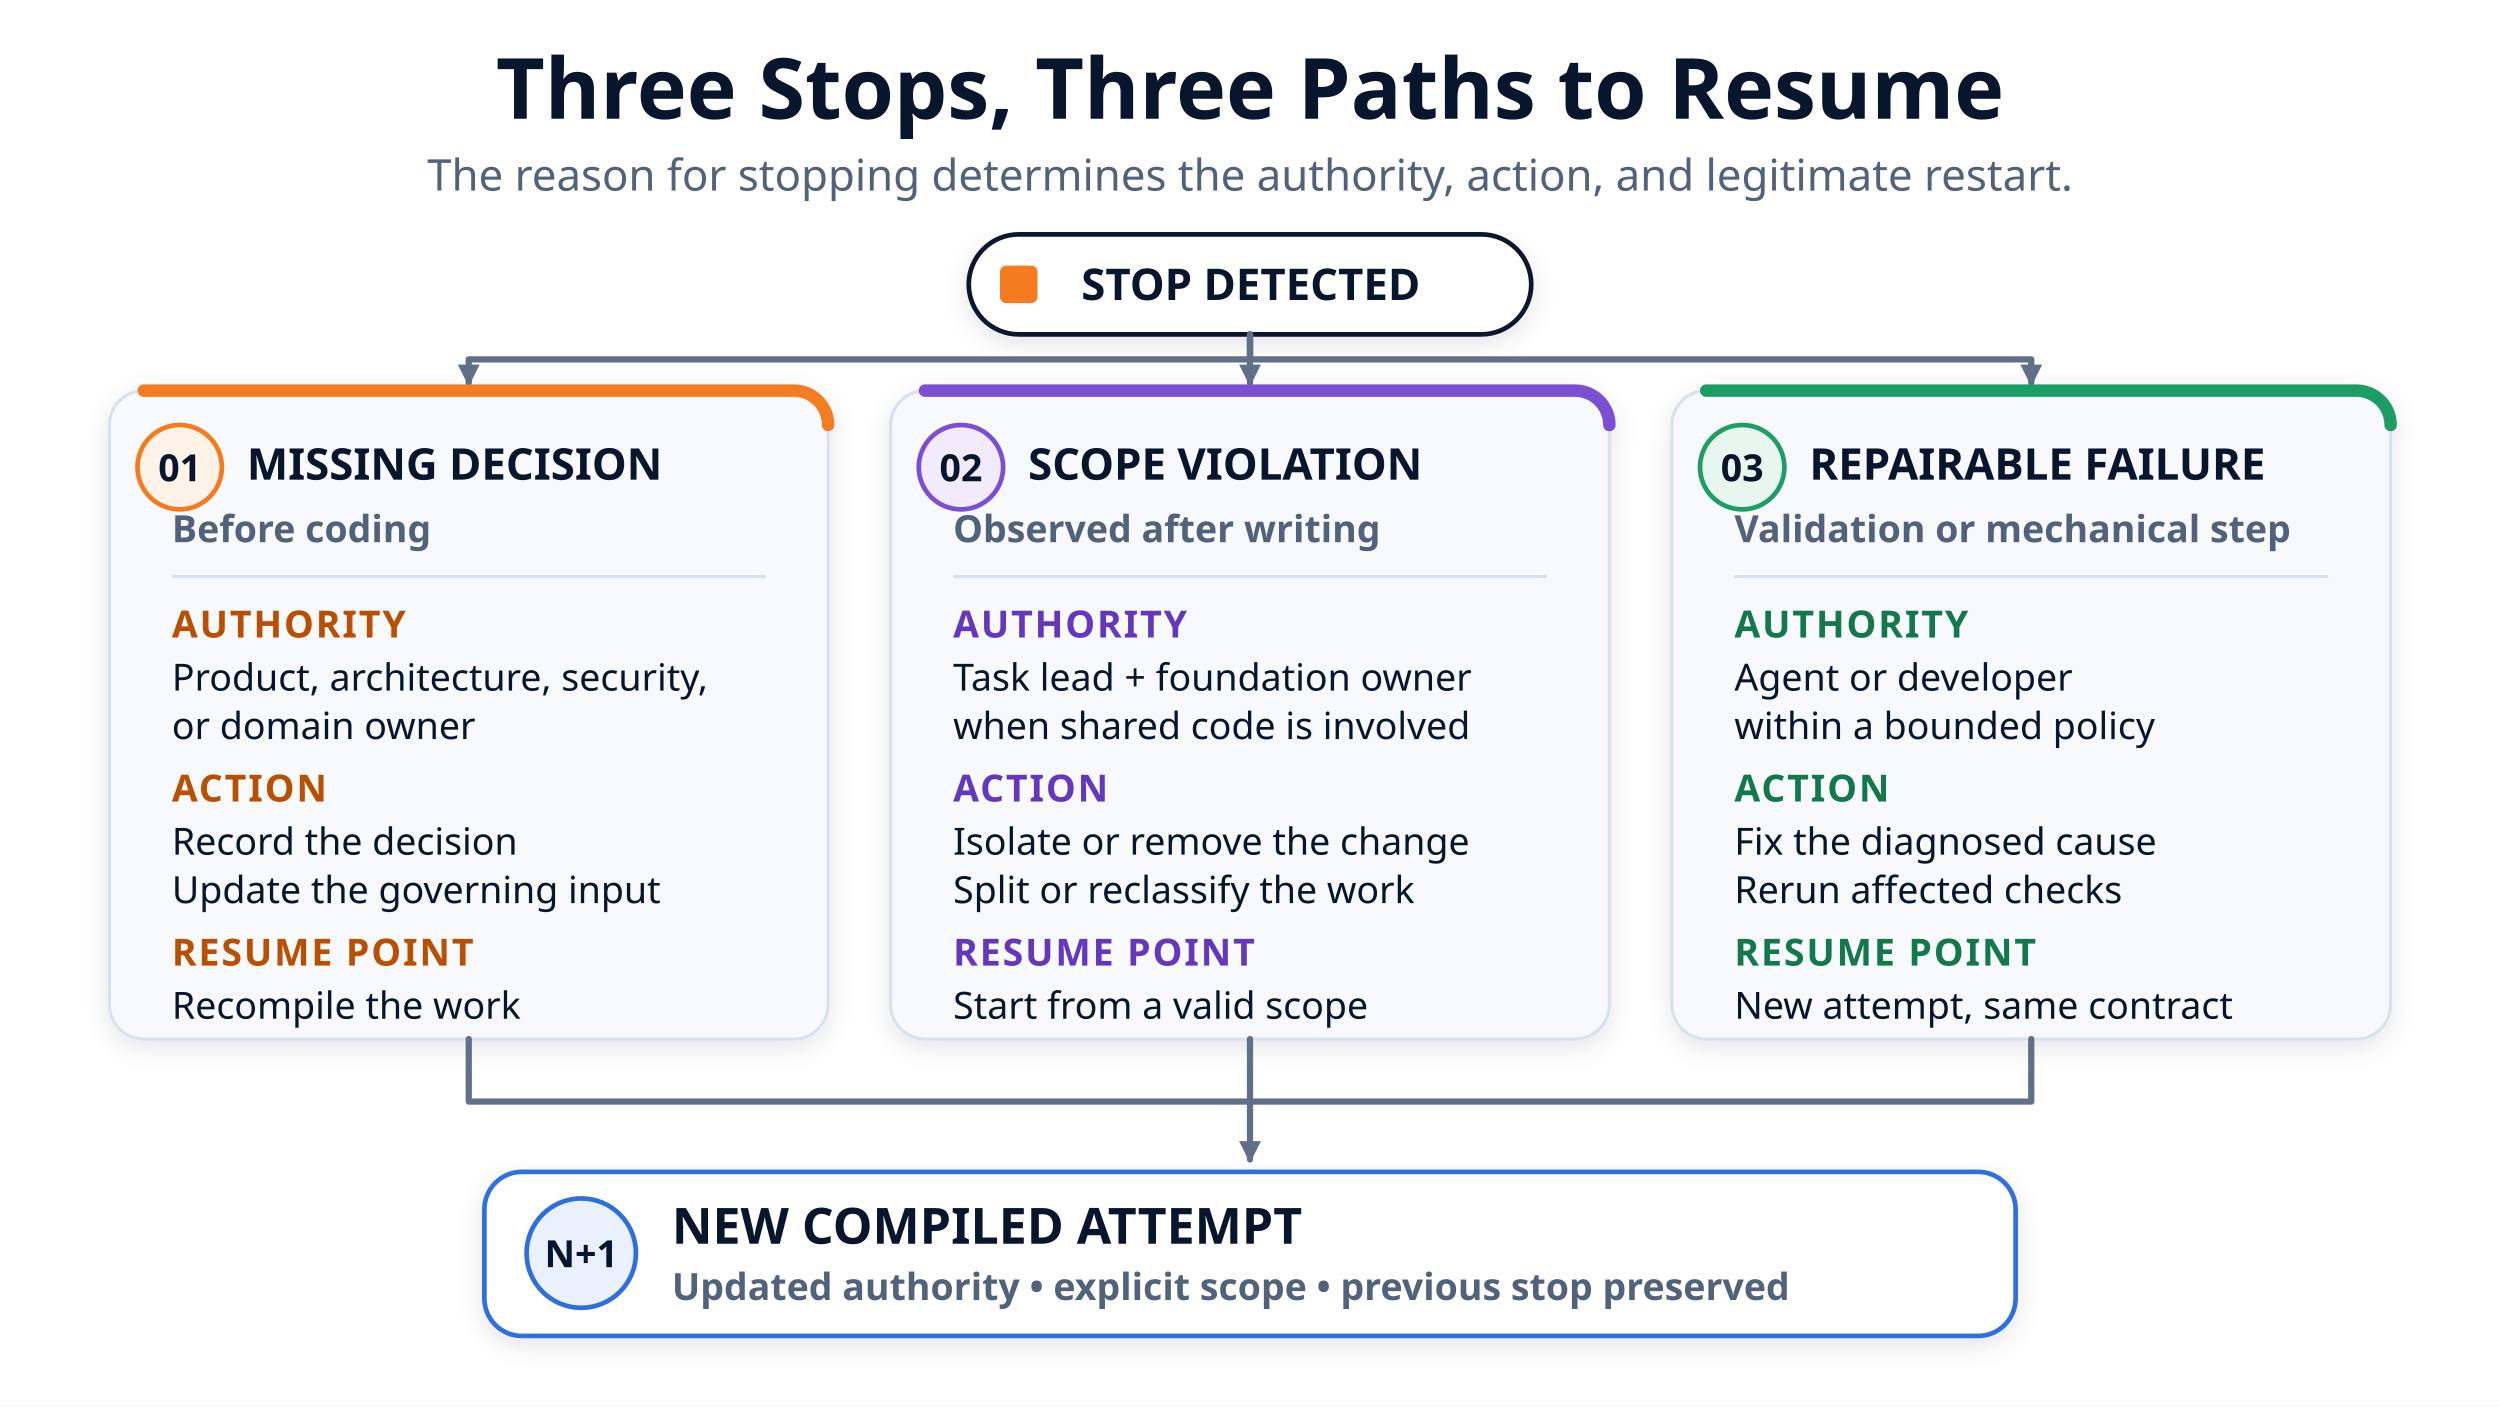
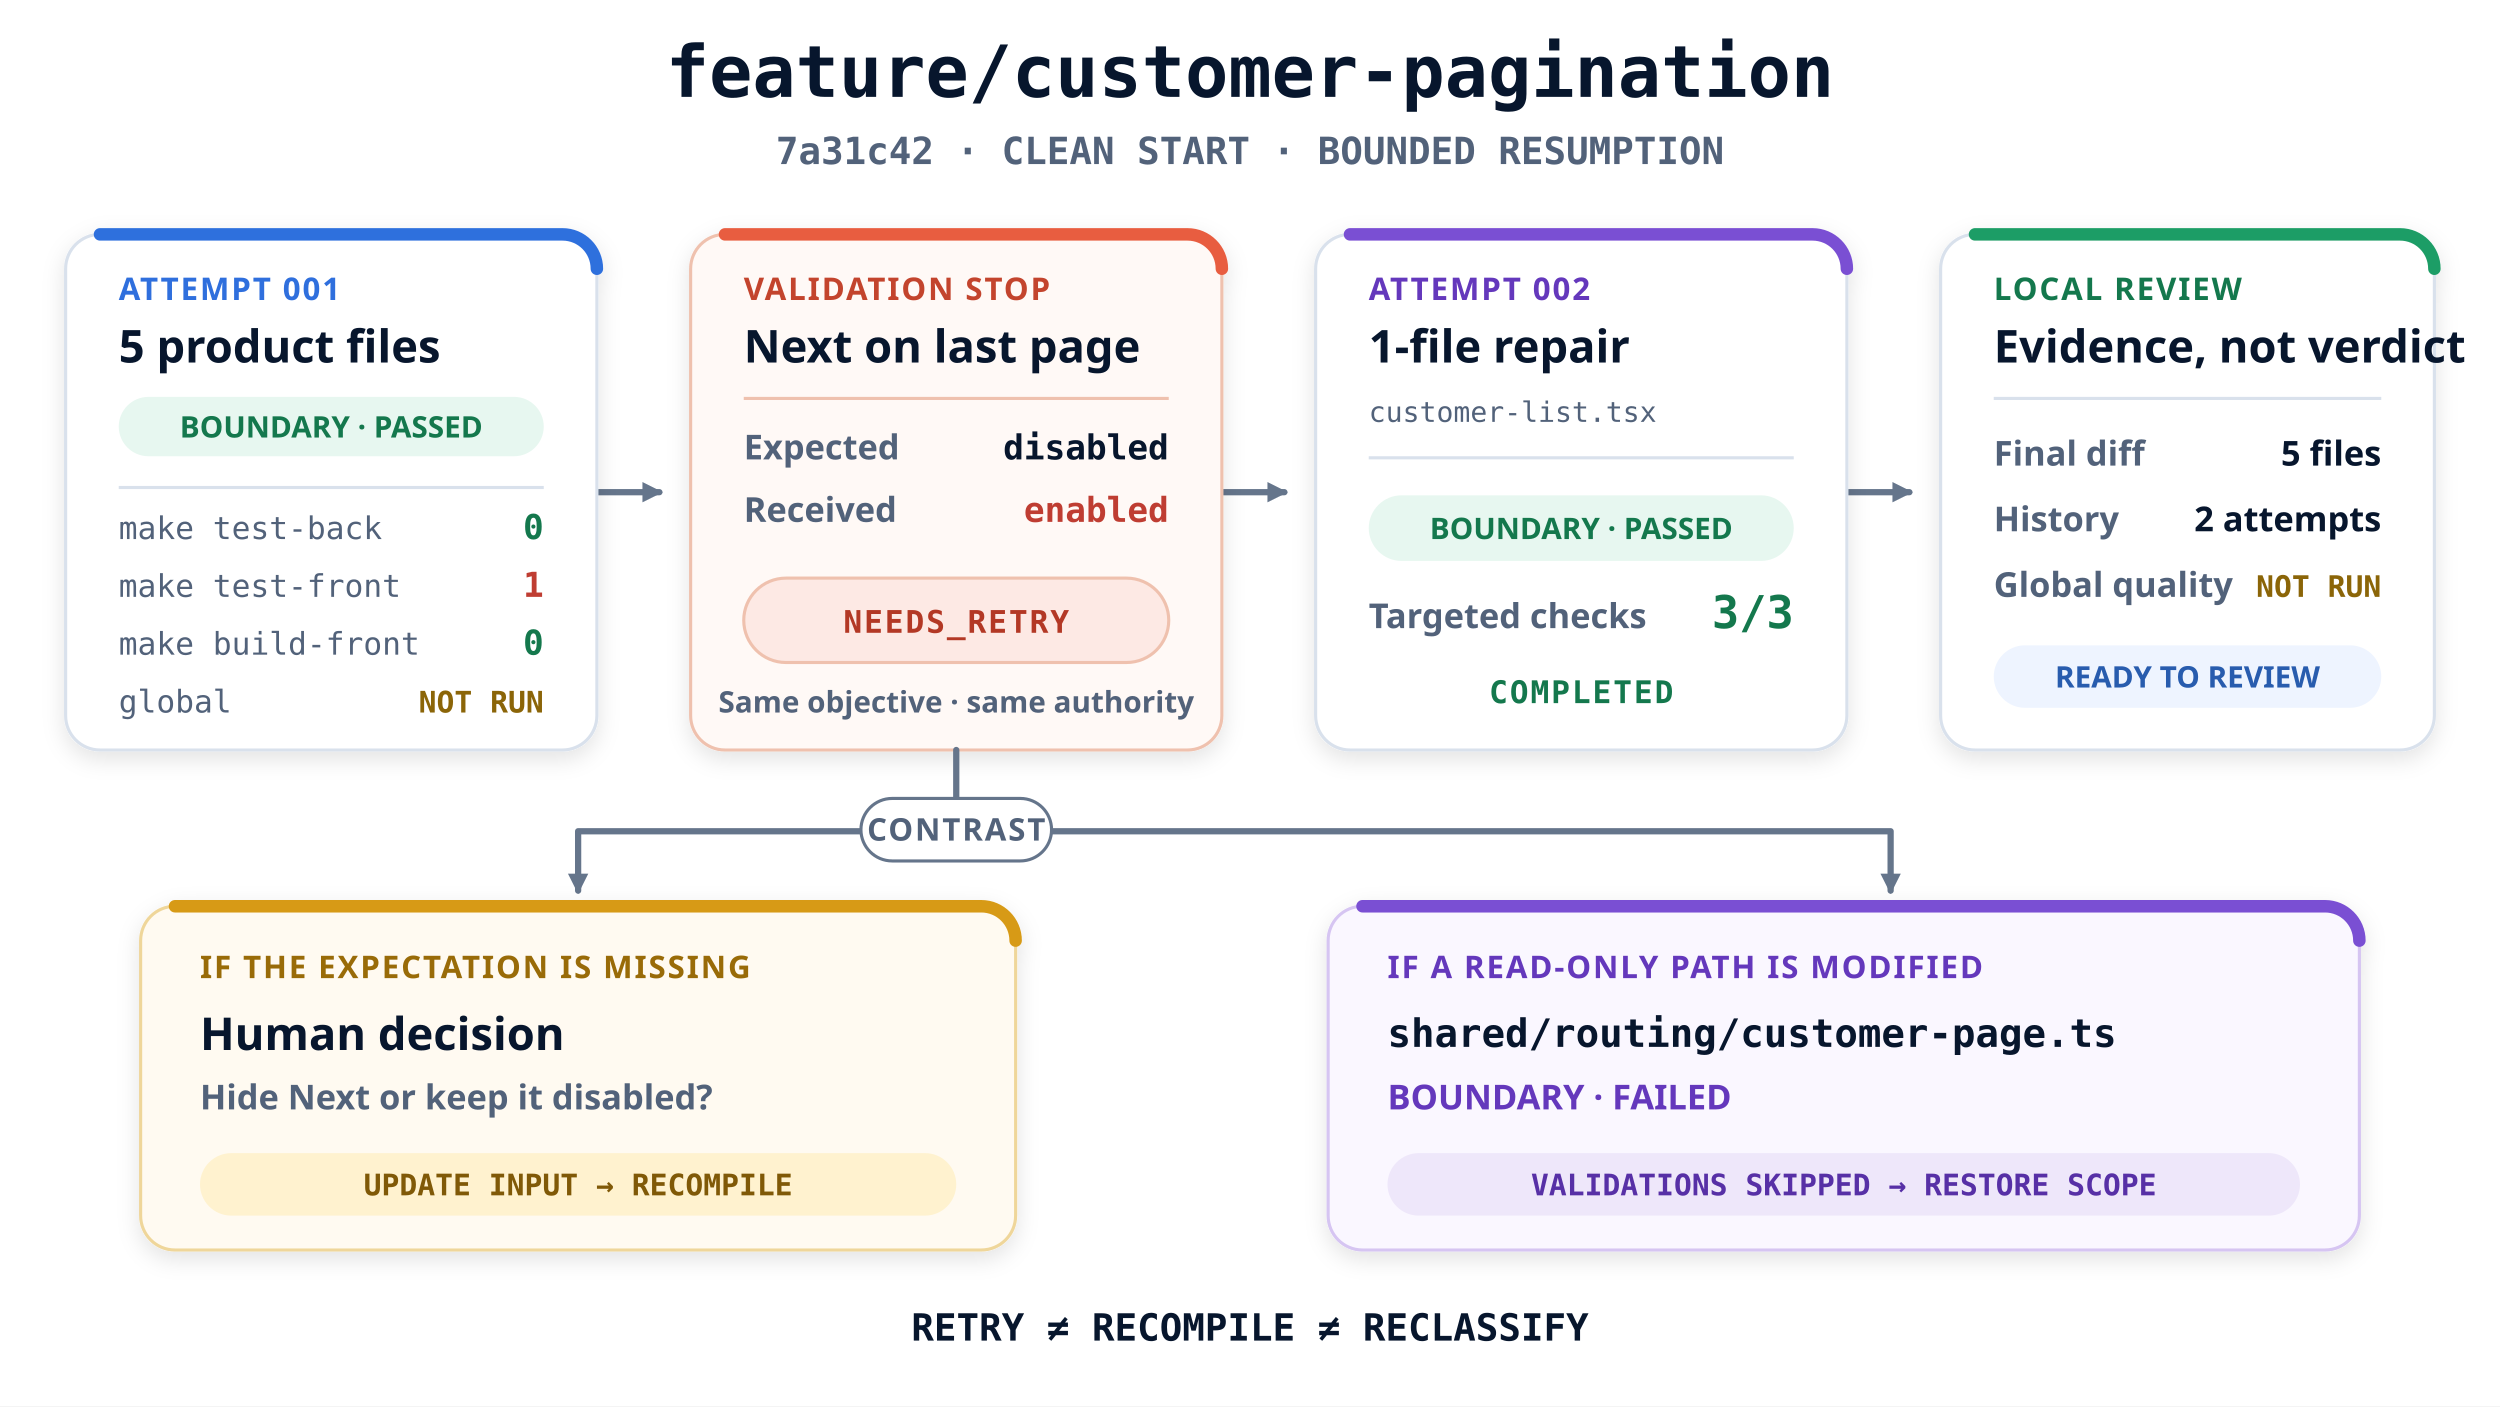
<svg xmlns="http://www.w3.org/2000/svg" width="1600" height="900" viewBox="0 0 1600 900" role="img" aria-labelledby="title desc">
  <defs>
-     <filter id="shadow" x="-10%" y="-10%" width="120%" height="130%">
-       <feGaussianBlur in="SourceAlpha" stdDeviation="8" result="blur" />
+     <filter id="shadow" x="-12%" y="-12%" width="124%" height="136%">
+       <feGaussianBlur in="SourceAlpha" stdDeviation="7" result="blur" />
      <feOffset in="blur" dx="0" dy="5" result="offsetBlur" />
-       <feFlood flood-color="#07162d" flood-opacity="0.10" result="shadowColor" />
+       <feFlood flood-color="#07162d" flood-opacity="0.11" result="shadowColor" />
      <feComposite in="shadowColor" in2="offsetBlur" operator="in" result="shadowShape" />
      <feMerge>
        <feMergeNode in="shadowShape" />
        <feMergeNode in="SourceGraphic" />
      </feMerge>
    </filter>
-     <marker id="arrow" viewBox="0 0 12 12" markerWidth="14" markerHeight="14" refX="10" refY="6" orient="auto" markerUnits="userSpaceOnUse">
-       <path d="M 0 0 L 12 6 L 0 12 z" fill="#607089" />
+     <marker id="arrow" viewBox="0 0 12 12" markerWidth="13" markerHeight="13" refX="10" refY="6" orient="auto" markerUnits="userSpaceOnUse">
+       <path d="M0 0 L12 6 L0 12 Z" fill="#65758b" />
    </marker>
    <style>
      .font { font-family: "Noto Sans", "DejaVu Sans", sans-serif; }
+       .mono { font-family: "DejaVu Sans Mono", monospace; }
      .navy { fill: #07162d; }
      .muted { fill: #52627a; }
-       .card { fill: #f7f9fc; stroke: #d9e1ec; stroke-width: 2; }
-       .connector { fill: none; stroke: #607089; stroke-width: 4; stroke-linecap: round; stroke-linejoin: round; }
-       .section-label { font-size: 24px; font-weight: 800; letter-spacing: 1.2px; }
-       .body { font-size: 24px; font-weight: 500; }
+       .card { fill: #ffffff; stroke: #d9e1ec; stroke-width: 2; }
+       .connector { fill: none; stroke: #65758b; stroke-width: 4; stroke-linecap: round; stroke-linejoin: round; }
+       .eyebrow { font-size: 20px; font-weight: 800; letter-spacing: 1.2px; }
+       .heading { font-size: 29px; font-weight: 800; }
+       .body { font-size: 22px; font-weight: 600; }
+       .small { font-size: 19px; font-weight: 600; }
    </style>
  </defs>
  <rect width="1600" height="900" fill="#ffffff" />
  <g class="font">
-     <text x="800" y="76" text-anchor="middle" class="navy" font-size="54" font-weight="800">Three Stops, Three Paths to Resume</text>
-     <text x="800" y="122" text-anchor="middle" class="muted" font-size="28" font-weight="500">The reason for stopping determines the authority, action, and legitimate restart.</text>
-     <rect x="620" y="150" width="360" height="64" rx="32" fill="#ffffff" stroke="#07162d" stroke-width="3" filter="url(#shadow)" />
-     <rect x="640" y="170" width="24" height="24" rx="4" fill="#f47b20" />
-     <text x="692" y="192" class="navy" font-size="28" font-weight="800">STOP DETECTED</text>
-     <path d="M800 214 V230 H300 V245" class="connector" marker-end="url(#arrow)" />
-     <path d="M800 214 V245" class="connector" marker-end="url(#arrow)" />
-     <path d="M800 214 V230 H1300 V245" class="connector" marker-end="url(#arrow)" />
+     <text x="800" y="62" text-anchor="middle" class="navy mono" font-size="46" font-weight="800">feature/customer-pagination</text>
+     <text x="800" y="105" text-anchor="middle" class="muted mono" font-size="24" font-weight="700">7a31c42  ·  CLEAN START  ·  BOUNDED RESUMPTION</text>
+     <path d="M382 315 H422" class="connector" marker-end="url(#arrow)" />
+     <path d="M782 315 H822" class="connector" marker-end="url(#arrow)" />
+     <path d="M1182 315 H1222" class="connector" marker-end="url(#arrow)" />
    <g filter="url(#shadow)">
-       <rect x="70" y="250" width="460" height="415" rx="22" class="card" />
-       <path d="M92 250 H508 A22 22 0 0 1 530 272" fill="none" stroke="#f47b20" stroke-width="8" stroke-linecap="round" />
+       <rect x="42" y="150" width="340" height="330" rx="22" class="card" />
+       <path d="M64 150 H360 A22 22 0 0 1 382 172" fill="none" stroke="#2f6fdd" stroke-width="8" stroke-linecap="round" />
    </g>
-     <circle cx="115" cy="299" r="27" fill="#fff3e8" stroke="#f47b20" stroke-width="3" />
-     <text x="115" y="308" text-anchor="middle" class="navy" font-size="24" font-weight="800">01</text>
-     <text x="158" y="307" class="navy" font-size="28" font-weight="800">MISSING DECISION</text>
-     <text x="110" y="347" class="muted" font-size="24" font-weight="600">Before coding</text>
-     <line x1="110" y1="369" x2="490" y2="369" stroke="#d9e1ec" stroke-width="2" />
-     <text x="110" y="408" fill="#b94f00" class="section-label">AUTHORITY</text>
-     <text x="110" y="442" class="navy body">Product, architecture, security,</text>
-     <text x="110" y="473" class="navy body">or domain owner</text>
-     <text x="110" y="513" fill="#b94f00" class="section-label">ACTION</text>
-     <text x="110" y="547" class="navy body">Record the decision</text>
-     <text x="110" y="578" class="navy body">Update the governing input</text>
-     <text x="110" y="618" fill="#b94f00" class="section-label">RESUME POINT</text>
-     <text x="110" y="652" class="navy body">Recompile the work</text>
+     <text x="76" y="192" fill="#2f6fdd" class="eyebrow">ATTEMPT 001</text>
+     <text x="76" y="232" class="navy heading">5 product files</text>
+     <rect x="76" y="254" width="272" height="38" rx="19" fill="#e7f7f0" />
+     <text x="212" y="280" text-anchor="middle" fill="#14784d" class="small">BOUNDARY · PASSED</text>
+     <line x1="76" y1="312" x2="348" y2="312" stroke="#d9e1ec" stroke-width="2" />
+     <text x="76" y="345" class="muted mono" font-size="20">make test-back</text>
+     <text x="348" y="345" text-anchor="end" fill="#14784d" class="body mono">0</text>
+     <text x="76" y="382" class="muted mono" font-size="20">make test-front</text>
+     <text x="348" y="382" text-anchor="end" fill="#bf3d32" class="body mono">1</text>
+     <text x="76" y="419" class="muted mono" font-size="20">make build-front</text>
+     <text x="348" y="419" text-anchor="end" fill="#14784d" class="body mono">0</text>
+     <text x="76" y="456" class="muted mono" font-size="20">global</text>
+     <text x="348" y="456" text-anchor="end" fill="#8b6508" class="small mono">NOT RUN</text>
    <g filter="url(#shadow)">
-       <rect x="570" y="250" width="460" height="415" rx="22" class="card" />
-       <path d="M592 250 H1008 A22 22 0 0 1 1030 272" fill="none" stroke="#7a4fd3" stroke-width="8" stroke-linecap="round" />
+       <rect x="442" y="150" width="340" height="330" rx="22" fill="#fff9f6" stroke="#efc1ae" stroke-width="2" />
+       <path d="M464 150 H760 A22 22 0 0 1 782 172" fill="none" stroke="#e85d3f" stroke-width="8" stroke-linecap="round" />
    </g>
-     <circle cx="615" cy="299" r="27" fill="#f1ebfb" stroke="#7a4fd3" stroke-width="3" />
-     <text x="615" y="308" text-anchor="middle" class="navy" font-size="24" font-weight="800">02</text>
-     <text x="658" y="307" class="navy" font-size="28" font-weight="800">SCOPE VIOLATION</text>
-     <text x="610" y="347" class="muted" font-size="24" font-weight="600">Observed after writing</text>
-     <line x1="610" y1="369" x2="990" y2="369" stroke="#d9e1ec" stroke-width="2" />
-     <text x="610" y="408" fill="#6438bc" class="section-label">AUTHORITY</text>
-     <text x="610" y="442" class="navy body">Task lead + foundation owner</text>
-     <text x="610" y="473" class="navy body">when shared code is involved</text>
-     <text x="610" y="513" fill="#6438bc" class="section-label">ACTION</text>
-     <text x="610" y="547" class="navy body">Isolate or remove the change</text>
-     <text x="610" y="578" class="navy body">Split or reclassify the work</text>
-     <text x="610" y="618" fill="#6438bc" class="section-label">RESUME POINT</text>
-     <text x="610" y="652" class="navy body">Start from a valid scope</text>
+     <text x="476" y="192" fill="#c3442d" class="eyebrow">VALIDATION STOP</text>
+     <text x="476" y="232" class="navy heading">Next on last page</text>
+     <line x1="476" y1="255" x2="748" y2="255" stroke="#efc1ae" stroke-width="2" />
+     <text x="476" y="294" class="muted body">Expected</text>
+     <text x="748" y="294" text-anchor="end" class="navy body mono">disabled</text>
+     <text x="476" y="334" class="muted body">Received</text>
+     <text x="748" y="334" text-anchor="end" fill="#bf3d32" class="body mono">enabled</text>
+     <rect x="476" y="370" width="272" height="54" rx="27" fill="#fde9e4" stroke="#efc1ae" stroke-width="2" />
+     <text x="612" y="405" text-anchor="middle" fill="#b33825" class="eyebrow mono">NEEDS_RETRY</text>
+     <text x="612" y="456" text-anchor="middle" class="muted small">Same objective · same authority</text>
    <g filter="url(#shadow)">
-       <rect x="1070" y="250" width="460" height="415" rx="22" class="card" />
-       <path d="M1092 250 H1508 A22 22 0 0 1 1530 272" fill="none" stroke="#1f9d66" stroke-width="8" stroke-linecap="round" />
+       <rect x="842" y="150" width="340" height="330" rx="22" class="card" />
+       <path d="M864 150 H1160 A22 22 0 0 1 1182 172" fill="none" stroke="#7a4fd3" stroke-width="8" stroke-linecap="round" />
    </g>
-     <circle cx="1115" cy="299" r="27" fill="#e7f7f0" stroke="#1f9d66" stroke-width="3" />
-     <text x="1115" y="308" text-anchor="middle" class="navy" font-size="24" font-weight="800">03</text>
-     <text x="1158" y="307" class="navy" font-size="28" font-weight="800">REPAIRABLE FAILURE</text>
-     <text x="1110" y="347" class="muted" font-size="24" font-weight="600">Validation or mechanical step</text>
-     <line x1="1110" y1="369" x2="1490" y2="369" stroke="#d9e1ec" stroke-width="2" />
-     <text x="1110" y="408" fill="#14784d" class="section-label">AUTHORITY</text>
-     <text x="1110" y="442" class="navy body">Agent or developer</text>
-     <text x="1110" y="473" class="navy body">within a bounded policy</text>
-     <text x="1110" y="513" fill="#14784d" class="section-label">ACTION</text>
-     <text x="1110" y="547" class="navy body">Fix the diagnosed cause</text>
-     <text x="1110" y="578" class="navy body">Rerun affected checks</text>
-     <text x="1110" y="618" fill="#14784d" class="section-label">RESUME POINT</text>
-     <text x="1110" y="652" class="navy body">New attempt, same contract</text>
-     <path d="M300 665 V705 H800" class="connector" />
-     <path d="M800 665 V742" class="connector" marker-end="url(#arrow)" />
-     <path d="M1300 665 V705 H800" class="connector" />
+     <text x="876" y="192" fill="#6438bc" class="eyebrow">ATTEMPT 002</text>
+     <text x="876" y="232" class="navy heading">1-file repair</text>
+     <text x="876" y="270" class="muted mono" font-size="18">customer-list.tsx</text>
+     <line x1="876" y1="293" x2="1148" y2="293" stroke="#d9e1ec" stroke-width="2" />
+     <rect x="876" y="317" width="272" height="42" rx="21" fill="#e7f7f0" />
+     <text x="1012" y="345" text-anchor="middle" fill="#14784d" class="small">BOUNDARY · PASSED</text>
+     <text x="876" y="402" class="muted body">Targeted checks</text>
+     <text x="1148" y="402" text-anchor="end" fill="#14784d" class="heading mono">3/3</text>
+     <text x="1012" y="450" text-anchor="middle" fill="#14784d" class="eyebrow mono">COMPLETED</text>
    <g filter="url(#shadow)">
-       <rect x="310" y="750" width="980" height="105" rx="24" fill="#ffffff" stroke="#2f6fdd" stroke-width="3" />
+       <rect x="1242" y="150" width="316" height="330" rx="22" class="card" />
+       <path d="M1264 150 H1536 A22 22 0 0 1 1558 172" fill="none" stroke="#1f9d66" stroke-width="8" stroke-linecap="round" />
    </g>
-     <circle cx="372" cy="802" r="35" fill="#eaf1fd" stroke="#2f6fdd" stroke-width="3" />
-     <text x="372" y="811" text-anchor="middle" class="navy" font-size="24" font-weight="800">N+1</text>
-     <text x="430" y="796" class="navy" font-size="32" font-weight="800">NEW COMPILED ATTEMPT</text>
-     <text x="430" y="832" class="muted" font-size="24" font-weight="600">Updated authority  •  explicit scope  •  previous stop preserved</text>
+     <text x="1276" y="192" fill="#14784d" class="eyebrow">LOCAL REVIEW</text>
+     <text x="1276" y="232" class="navy heading">Evidence, not verdict</text>
+     <line x1="1276" y1="255" x2="1524" y2="255" stroke="#d9e1ec" stroke-width="2" />
+     <text x="1276" y="298" class="muted body">Final diff</text>
+     <text x="1524" y="298" text-anchor="end" class="navy body">5 files</text>
+     <text x="1276" y="340" class="muted body">History</text>
+     <text x="1524" y="340" text-anchor="end" class="navy body">2 attempts</text>
+     <text x="1276" y="382" class="muted body">Global quality</text>
+     <text x="1524" y="382" text-anchor="end" fill="#8b6508" class="small mono">NOT RUN</text>
+     <rect x="1276" y="413" width="248" height="40" rx="20" fill="#eef4ff" />
+     <text x="1400" y="440" text-anchor="middle" fill="#285cae" class="small">READY TO REVIEW</text>
+     <path d="M612 480 V532 H370 V570" class="connector" marker-end="url(#arrow)" />
+     <path d="M612 532 H1210 V570" class="connector" marker-end="url(#arrow)" />
+     <rect x="551" y="511" width="122" height="40" rx="20" fill="#ffffff" stroke="#65758b" stroke-width="2" />
+     <text x="612" y="538" text-anchor="middle" class="muted eyebrow">CONTRAST</text>
+     <g filter="url(#shadow)">
+       <rect x="90" y="580" width="560" height="220" rx="22" fill="#fffaf1" stroke="#efd69a" stroke-width="2" />
+       <path d="M112 580 H628 A22 22 0 0 1 650 602" fill="none" stroke="#d79a18" stroke-width="8" stroke-linecap="round" />
+     </g>
+     <text x="128" y="626" fill="#996b08" class="eyebrow">IF THE EXPECTATION IS MISSING</text>
+     <text x="128" y="672" class="navy heading">Human decision</text>
+     <text x="128" y="710" class="muted body">Hide Next or keep it disabled?</text>
+     <rect x="128" y="738" width="484" height="40" rx="20" fill="#fff2cf" />
+     <text x="370" y="765" text-anchor="middle" fill="#805907" class="small mono">UPDATE INPUT  →  RECOMPILE</text>
+     <g filter="url(#shadow)">
+       <rect x="850" y="580" width="660" height="220" rx="22" fill="#faf7ff" stroke="#d6c5f2" stroke-width="2" />
+       <path d="M872 580 H1488 A22 22 0 0 1 1510 602" fill="none" stroke="#7a4fd3" stroke-width="8" stroke-linecap="round" />
+     </g>
+     <text x="888" y="626" fill="#6438bc" class="eyebrow">IF A READ-ONLY PATH IS MODIFIED</text>
+     <text x="888" y="670" class="navy mono" font-size="25" font-weight="800">shared/routing/customer-page.ts</text>
+     <text x="888" y="710" fill="#6438bc" class="body">BOUNDARY · FAILED</text>
+     <rect x="888" y="738" width="584" height="40" rx="20" fill="#eee7fa" />
+     <text x="1180" y="765" text-anchor="middle" fill="#5730a6" class="small mono">VALIDATIONS SKIPPED  →  RESTORE SCOPE</text>
+     <text x="800" y="858" text-anchor="middle" class="navy mono" font-size="24" font-weight="800">RETRY  ≠  RECOMPILE  ≠  RECLASSIFY</text>
  </g>
</svg>
